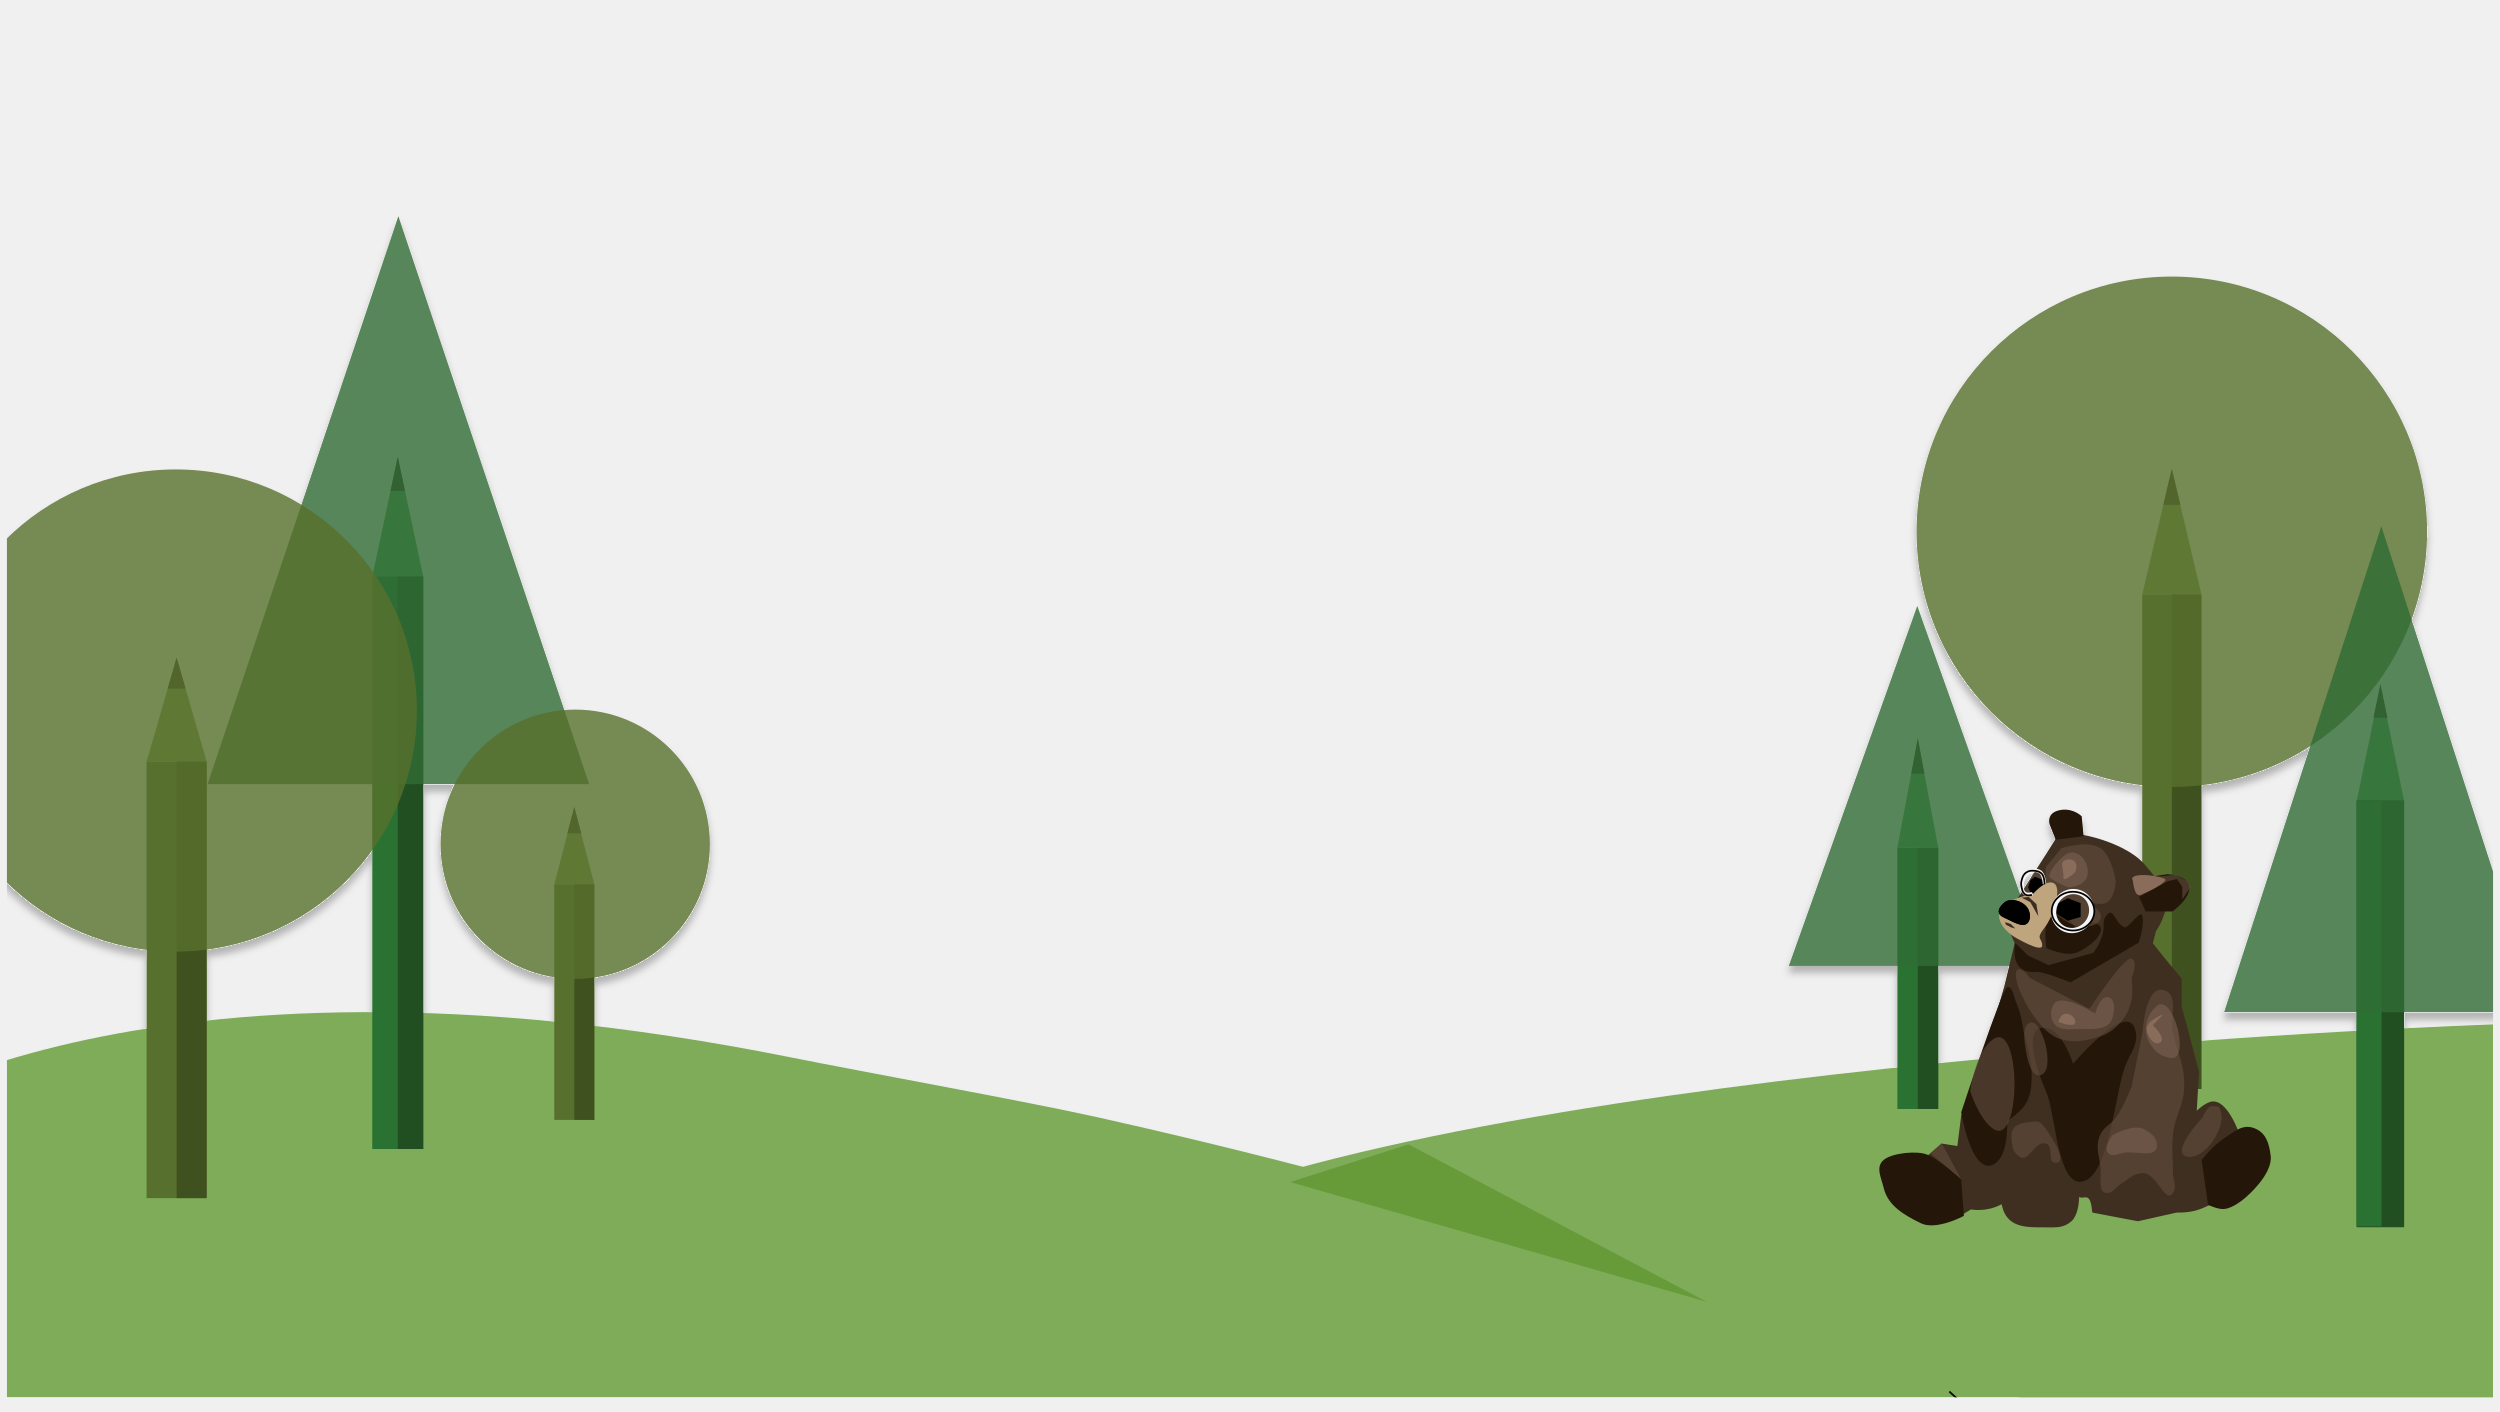
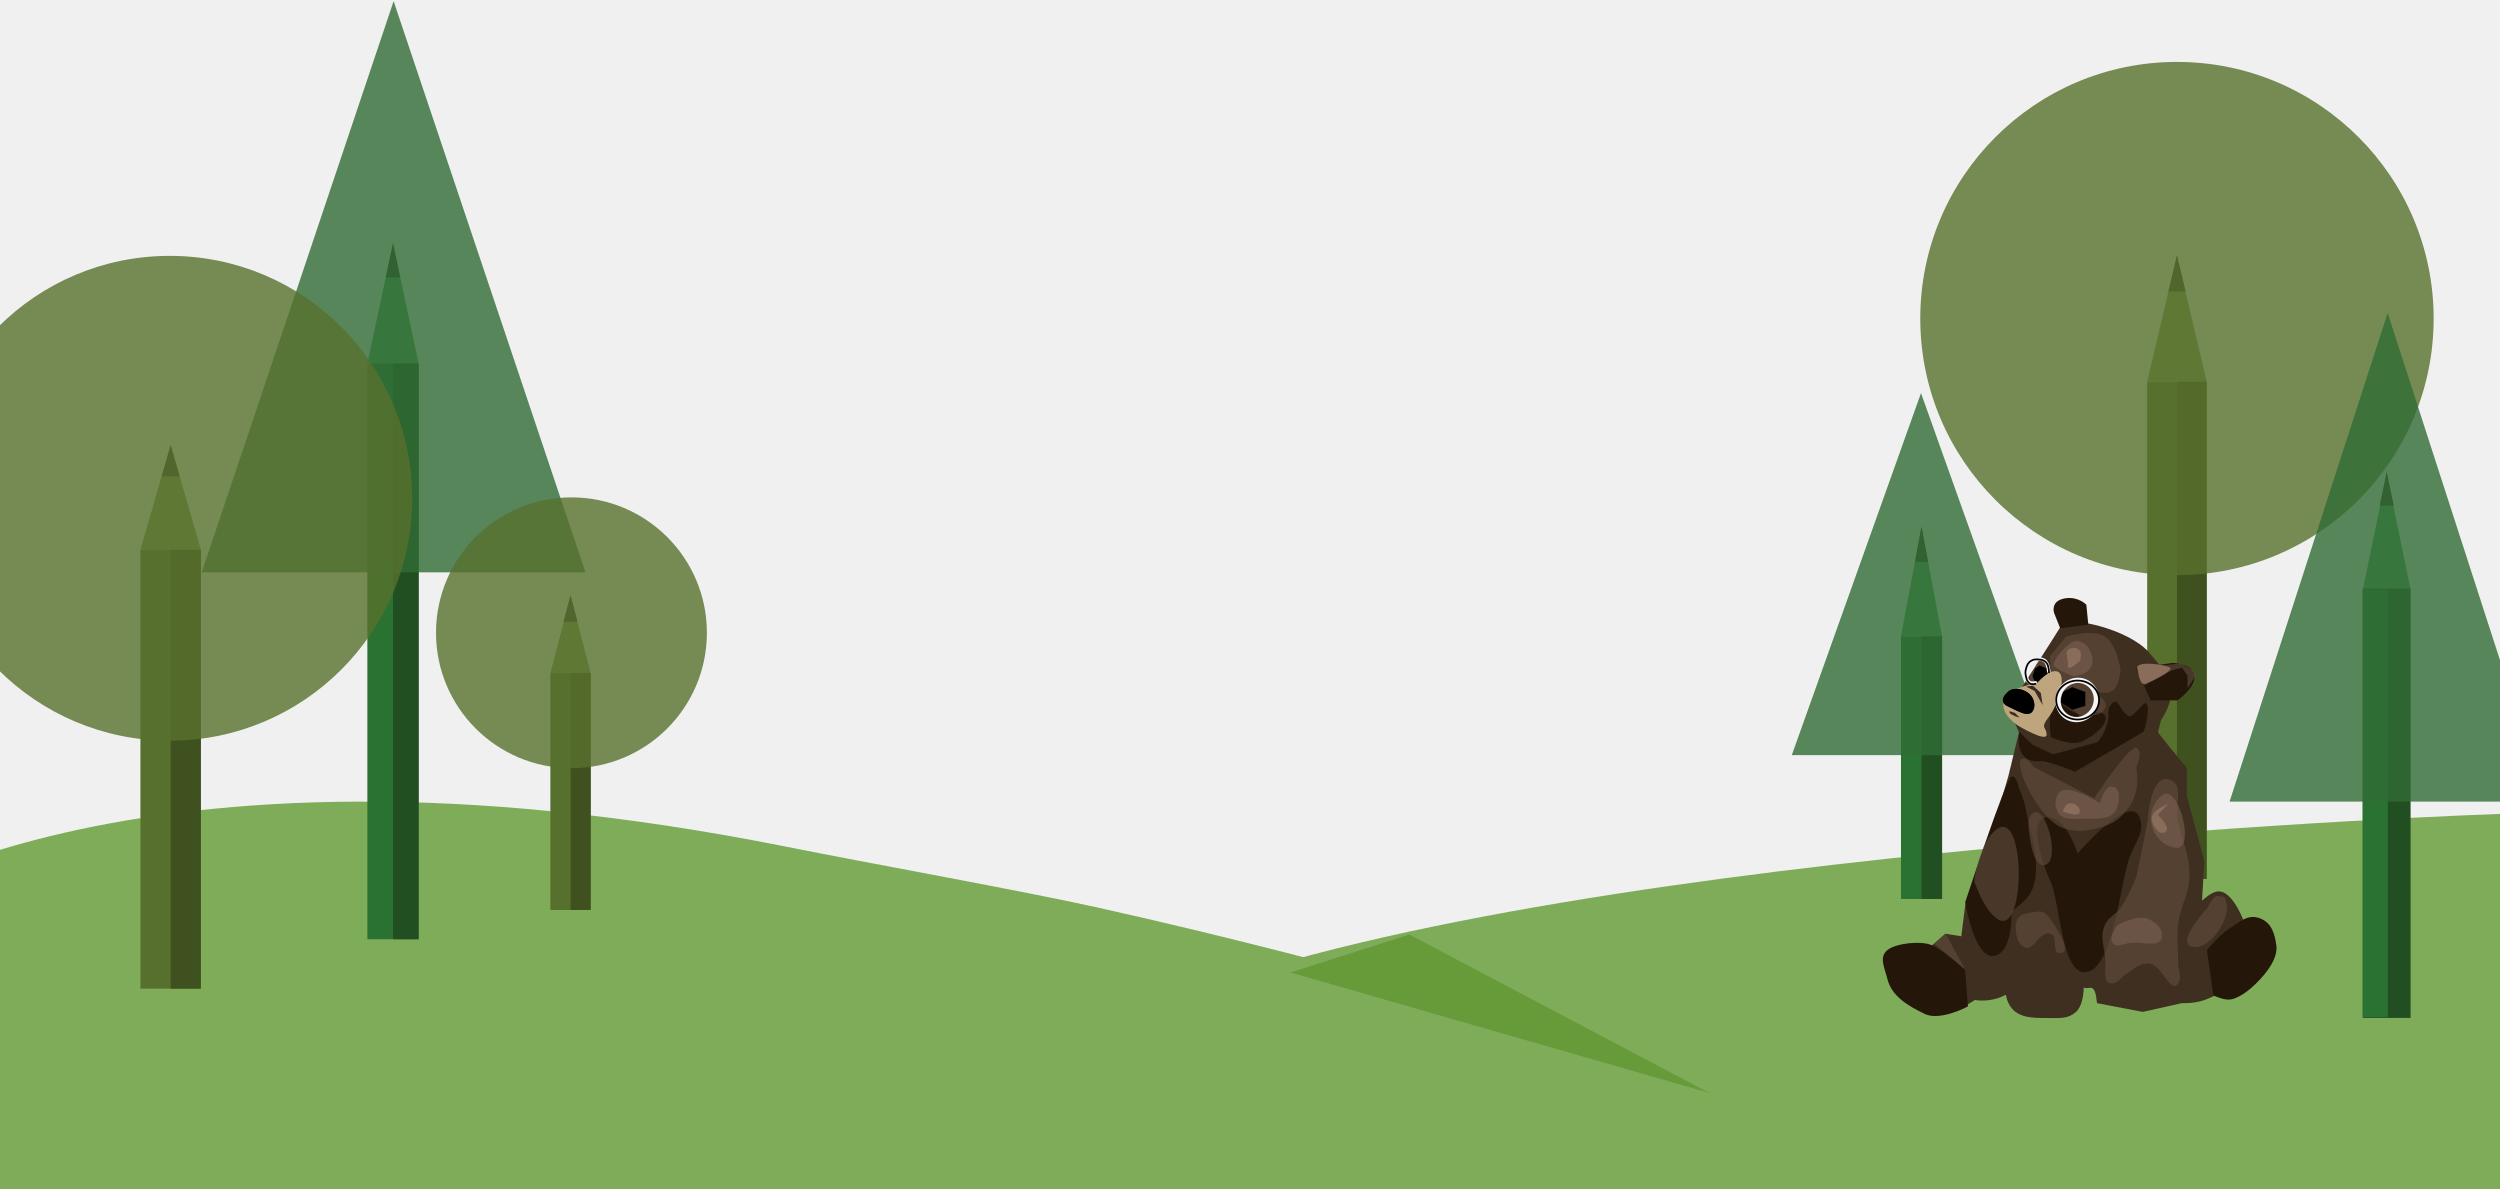
- <svg xmlns="http://www.w3.org/2000/svg" width="1442" height="814" viewBox="0 0 1442 814" fill="none">
-   <g clip-path="url(#clip0_45_5)" filter="url(#filter0_d_45_5)">
-     <path d="M-84.182 650.614C-84.182 650.614 72.236 533.135 455.406 609.747C503.297 619.319 590.197 634.935 632.818 644.38C931.145 710.875 1167.9 806 1167.9 806H-84.182V650.614Z" fill="#7EAC59" />
-     <path d="M1438 590.857C1438 590.857 914.548 608.698 686.231 693.538L1226.55 820.693H1438V590.857Z" fill="#7EAC59" />
-     <path d="M744.137 681.805L812.425 660.049L984.495 750.923L744.137 681.805Z" fill="#679B3A" />
-     <path d="M1373.03 395.916L1386.72 462.117H1359.35L1373.03 395.916Z" fill="#579E5A" />
-     <path d="M1359.34 707.874H1386.71V461.603H1359.34V707.874Z" fill="#214F22" />
-     <path d="M1235.63 628.113H1269.75V342.844H1235.63V628.113Z" fill="#57702D" />
-     <path d="M1094.4 639.658H1117.97V488.984H1094.4V639.658Z" fill="#2A7231" />
-     <path d="M319.7 645.954H342.796V510.047H319.7V645.954Z" fill="#57702D" />
-     <path d="M214.722 662.746H244.116L244.116 332.16H214.722L214.722 662.746Z" fill="#2A7231" />
-     <path d="M84.55 691.082H119.192L119.192 439.207H84.55L84.55 691.082Z" fill="#57702D" />
-     <path d="M1252.7 270.451L1235.64 342.844H1269.76L1252.7 270.451Z" fill="#7D964D" />
-     <path d="M1106.19 426.109L1094.4 488.994H1117.97L1106.19 426.109Z" fill="#579E5A" />
-     <path d="M331.259 465.853L319.711 510.047H342.806L331.259 465.853Z" fill="#7D964D" />
-     <path d="M229.43 263.629L214.733 332.58H244.127L229.43 263.629Z" fill="#579E5A" />
-     <path d="M101.882 379.387L84.56 439.322H119.203L101.882 379.387Z" fill="#7D964D" />
-     <path d="M1373.03 394.52L1377.06 413.999H1369.01L1373.03 394.52Z" fill="#3A3728" />
-     <path d="M1252.7 270.451L1257.63 291.22H1247.8L1252.7 270.451Z" fill="#3A3728" />
-     <path d="M1106.19 426.109L1109.96 446.27H1102.41L1106.19 426.109Z" fill="#3A3728" />
-     <path d="M331.258 465.329L335.258 480.661H327.248L331.258 465.329Z" fill="#3A3728" />
-     <path d="M229.43 263.629L233.597 283.202H225.252L229.43 263.629Z" fill="#3A3728" />
-     <path d="M101.882 379.387L107.025 397.196H96.727L101.882 379.387Z" fill="#3A3728" />
-     <path d="M1269.75 342.844H1252.71V628.113H1269.75V342.844Z" fill="#405120" />
-     <path d="M1106.19 488.994H1117.97V639.657H1106.19" fill="#214F22" />
-     <path d="M1359.18 707.391H1373.67V462.117H1359.18V707.391Z" fill="#2A7231" />
-     <path d="M342.806 510.047H331.259V645.954H342.806V510.047Z" fill="#405120" />
-     <path d="M244.127 332.58H229.43V662.746H244.127V332.58Z" fill="#214F22" />
-     <path d="M119.203 439.322H101.882V691.082H119.203V439.322Z" fill="#405120" />
-     <path opacity="0.8" d="M1252.7 453.9C1334.02 453.9 1399.94 388.001 1399.94 306.71C1399.94 225.42 1334.02 159.521 1252.7 159.521C1171.39 159.521 1105.47 225.42 1105.47 306.71C1105.47 388.001 1171.39 453.9 1252.7 453.9Z" fill="#57702D" />
-     <path opacity="0.8" d="M229.776 124.671L339.825 452.276H119.728L229.776 124.671Z" fill="#2F6B34" />
-     <path opacity="0.8" d="M1373.56 303.541L1464.24 583.794H1282.88L1373.56 303.541Z" fill="#2F6B34" />
-     <path opacity="0.8" d="M331.783 564.62C374.687 564.62 409.467 529.85 409.467 486.958C409.467 444.067 374.687 409.297 331.783 409.297C288.88 409.297 254.1 444.067 254.1 486.958C254.1 529.85 288.88 564.62 331.783 564.62Z" fill="#57702D" />
-     <path opacity="0.8" d="M101.357 548.878C178.177 548.878 240.453 486.62 240.453 409.822C240.453 333.023 178.177 270.766 101.357 270.766C24.536 270.766 -37.739 333.023 -37.739 409.822C-37.739 486.62 24.536 548.878 101.357 548.878Z" fill="#57702D" />
-     <path opacity="0.8" d="M1105.88 349.477L1180.01 557.147H1031.77L1105.88 349.477Z" fill="#2F6B34" />
-     <line x1="1124.34" y1="802.631" x2="1287.34" y2="951.631" stroke="black" />
-     <path d="M1248.56 526.654C1252.08 515.347 1245.38 508.466 1236.88 498.479C1225.05 484.576 1189.8 476.976 1186.65 482.352C1183.49 487.727 1156.06 530.176 1156.06 530.176L1162.08 544.079L1156.06 568.918L1139.19 626.938L1131.22 643.436L1129 661.046L1119.81 659.596L1098.04 678.655L1125.56 704.422L1136.86 697.597C1136.86 697.597 1145.68 699.417 1154.51 694.597C1155.12 696.479 1155.2 697.639 1156.06 699.417C1160.24 708.014 1169.42 707.98 1178.96 707.945L1179.42 707.943C1185.58 707.922 1190.21 708.529 1194.8 704.422C1198.31 701.283 1199.13 694.579 1199.28 690.355C1201.56 692.084 1204.67 687.779 1206.22 694.869L1206.85 699.417L1233.17 704.422L1255.42 699.417C1263.39 699.502 1268.21 698.331 1275.25 694.597C1283.17 690.401 1291.75 678.655 1291.75 678.655V654.372C1291.75 654.372 1284.81 633.316 1275.25 635.465C1271.57 636.293 1267.09 640.655 1267.09 640.655L1268.39 618.04L1258.38 580.411V564.469L1248.56 552.606L1241.77 544.079L1243.55 537.08C1243.55 537.08 1246.61 532.922 1248.56 526.654Z" fill="#3F2F20" />
-     <path d="M1197.21 535.367C1197.21 535.367 1191.57 525.577 1185.72 525.728C1177.21 525.947 1180.34 546.859 1180.34 546.859L1162.18 543.708V545.933C1162.18 545.933 1159.29 561.908 1174.31 560.61C1178.8 560.222 1194.22 566.694 1194.22 566.694L1233.62 543.708C1233.62 543.708 1237.68 531.281 1235.29 527.581C1234.03 525.62 1227.56 535.662 1225.39 534.811C1219.93 532.672 1219.21 523.145 1215.38 527.581C1212.06 531.415 1214.09 533.02 1212.97 537.962C1211.42 544.766 1207.3 549.64 1207.3 549.64L1181.64 556.684L1169.78 551.123L1162.18 543.708L1180.34 546.859C1180.34 546.859 1190.88 551.767 1197.21 549.64C1204.91 547.052 1216.95 536.477 1209.63 532.957C1205.18 530.816 1197.21 535.367 1197.21 535.367Z" fill="#24170A" />
-     <path d="M1250.23 504.225L1229.28 507.376L1237.62 525.728H1253.01C1253.01 525.728 1264.07 518.08 1262.65 510.898C1261.44 504.831 1250.23 504.225 1250.23 504.225Z" fill="#24170A" />
-     <path d="M1185.72 484.391L1201.85 482.352L1200.73 470.859C1200.73 470.859 1196.18 466.101 1188.87 467.152C1179.88 468.443 1182.2 475.493 1182.2 475.493L1185.72 484.391Z" fill="#24170A" />
-     <path d="M1269.88 669.016L1273.58 694.968C1273.58 694.968 1278.76 697.417 1282.29 697.378C1287.99 697.315 1295.27 690.704 1295.27 690.704C1295.27 690.704 1311.08 677.498 1309.73 666.607C1308.84 659.387 1306.93 653.151 1300.09 650.665C1293.16 648.146 1288.52 653.021 1282.29 656.968C1276.59 660.585 1269.88 669.016 1269.88 669.016Z" fill="#24170A" />
-     <path d="M1107.95 705.567C1116.86 709.915 1132.79 701.304 1132.79 701.304L1131.22 680.357C1131.22 680.357 1119.97 669.722 1111.84 666.084C1106.07 663.504 1091.4 664.973 1086.55 669.016C1081.65 673.092 1085.05 679.136 1086.55 685.329C1089.01 695.547 1098.5 700.96 1107.95 705.567Z" fill="#24170A" />
-     <path d="M1157.73 646.772C1157.73 646.772 1158.94 667.567 1149.57 671.797C1136.99 677.478 1131.22 641.582 1131.22 641.582C1131.22 641.582 1154.58 570.401 1157.73 569.474C1160.88 568.547 1161.4 574.803 1163.1 578.557C1165.97 584.873 1167.37 595.796 1167.37 595.796C1167.37 595.796 1177.53 625.146 1167.37 638.245C1164.29 642.217 1157.73 646.772 1157.73 646.772Z" fill="#24170A" />
-     <path d="M1225.57 615.631C1219.7 631.672 1216.1 682.909 1199.07 681.621C1186.51 680.672 1185.44 641.602 1180.34 630.089C1174.48 616.853 1166.09 590.449 1180.34 593.016C1190.22 594.794 1195.73 613.592 1195.73 613.592C1195.73 613.592 1225.91 577.9 1231.32 593.016C1234.39 601.596 1228.71 607.074 1225.57 615.631Z" fill="#24170A" />
-     <path d="M1179.97 500.147V513.493C1179.97 513.493 1178.78 501.286 1174.41 502.927C1171.99 503.84 1171.81 506.058 1170.52 508.303C1169.4 510.238 1167.96 511.264 1168.11 513.493C1168.42 518.116 1179.97 513.493 1179.97 513.493L1185.72 517.201V526.84C1185.72 526.84 1194.17 534.688 1200.73 534.44C1205.25 534.269 1209.56 534.261 1211.48 530.176C1213.88 525.096 1202.91 519.7 1201.01 518.811C1202.67 519.557 1211.4 523.229 1215.75 520.167C1219.81 517.301 1220.38 508.303 1220.38 508.303C1220.38 508.303 1218.33 493.769 1211.48 489.21C1204.19 484.356 1189.06 489.21 1189.06 489.21L1179.97 500.147Z" fill="#634D3E" fill-opacity="0.6" />
-     <path d="M1205.18 581.894C1205.18 581.894 1225.39 551.123 1229.47 552.977C1233.54 554.83 1229.47 563.913 1229.47 563.913C1229.47 563.913 1230.52 571.822 1229.47 576.704C1228.23 582.398 1226.66 585.688 1222.79 590.05C1217.62 595.893 1212.8 597.804 1205.18 599.504C1199.04 600.875 1195.16 601.067 1189.06 599.504C1174.88 595.87 1164.77 570.957 1164.77 570.957C1164.77 570.957 1160.14 559.031 1164.77 559.094C1167.7 559.134 1170.52 563.913 1170.52 563.913L1205.18 581.894Z" fill="#634D3E" fill-opacity="0.6" />
-     <path d="M1253.38 595.796C1251.22 586.076 1257.35 573.113 1247.63 570.957C1237.14 568.63 1235.77 595.796 1235.77 595.796L1229.47 626.753C1229.47 626.753 1225.06 638.405 1220.38 644.733C1217.34 648.854 1213.64 649.724 1211.48 654.372C1208.53 660.744 1210.51 665.398 1211.48 672.353C1212.36 678.666 1209.39 688.506 1215.75 688.109C1219.07 687.902 1219.96 685.043 1222.79 683.29C1227.64 680.292 1230.08 676.919 1235.77 676.616C1243.97 676.181 1248.89 694.986 1253.38 688.109C1255.83 684.351 1253.38 681.105 1253.38 676.616C1253.38 667.93 1252.5 663.015 1253.38 654.372C1254.5 643.349 1259.6 637.829 1259.87 626.753C1260.16 614.404 1256.05 607.856 1253.38 595.796Z" fill="#634D3E" fill-opacity="0.6" />
-     <path d="M1169.3 647.362C1175.48 646.611 1176.3 646.011 1179.97 651.036C1184.25 656.878 1192.85 670.841 1185.61 670.718C1180.34 670.629 1185.06 660.977 1179.97 659.563C1173.58 657.784 1170.26 670.888 1164.77 667.163C1161.96 665.253 1161.06 662.92 1160.51 659.563C1159.21 651.731 1161.42 648.32 1169.3 647.362Z" fill="#634D3E" fill-opacity="0.6" />
-     <path d="M1179.97 603.026C1179.97 603.026 1176.17 587.345 1170.52 590.05C1165.87 592.273 1168.11 603.026 1168.11 603.026C1168.11 603.026 1170.05 622.509 1177.19 620.079C1183.58 617.907 1179.97 603.026 1179.97 603.026Z" fill="#634D3E" fill-opacity="0.6" />
-     <path d="M1136.41 629.348C1136.41 629.348 1139.13 606.801 1149.57 599.504C1166.07 587.975 1166.07 662.565 1149.57 651.036C1141.45 645.36 1136.41 629.348 1136.41 629.348Z" fill="#634D3E" fill-opacity="0.6" />
-     <path d="M1113.51 665.343L1119.99 659.563L1131.12 679.987L1113.51 665.343Z" fill="#634D3E" fill-opacity="0.6" />
-     <path d="M1281.08 641.616C1280.08 637.743 1279.86 638.329 1275.89 637.908C1273.47 637.653 1270.25 644.733 1270.25 644.733C1270.25 644.733 1251.04 665.27 1261.72 667.163C1271.54 668.904 1283.56 651.281 1281.08 641.616Z" fill="#634D3E" fill-opacity="0.6" />
-     <path d="M1250.23 508.303L1233.91 517.201L1230.95 507.006L1254.68 504.596L1261.72 508.303L1263.57 511.454L1258.75 518.684V511.454L1255.6 507.006L1250.23 508.303Z" fill="#634D3E" fill-opacity="0.6" />
-     <path d="M1187.57 521.279L1192.76 518.684L1199.62 521.279V528.508L1192.76 530.547L1186.46 526.654L1187.57 521.279Z" fill="black" />
-     <path d="M1177.93 507.932V512.566L1175.52 514.605H1171.63L1170.33 511.825L1171.63 507.932L1173.86 506.264L1177.93 507.932Z" fill="black" />
-     <path d="M1187.57 521.279L1192.76 518.684L1199.62 521.279V528.508L1192.76 530.547L1186.46 526.654L1187.57 521.279Z" stroke="black" />
-     <path d="M1177.93 507.932V512.566L1175.52 514.605H1171.63L1170.33 511.825L1171.63 507.932L1173.86 506.264L1177.93 507.932Z" stroke="black" />
-     <path d="M1184.61 509.415C1189.52 512.05 1184.61 528.323 1179.23 535.181C1173.86 542.04 1177.93 540.742 1177.93 545.376C1177.93 550.011 1161.81 540.371 1161.81 540.371C1161.81 540.371 1150.82 533.883 1153.46 525.357C1155.51 518.776 1172.74 515.532 1172.74 515.532C1172.74 515.532 1180.01 506.951 1184.61 509.415Z" fill="#BFA57D" />
-     <path d="M1169.9 525.766C1168.26 520.522 1160.06 517.886 1156.45 520.942C1152.84 523.997 1151.85 527.052 1156.45 528.982C1161.04 530.912 1167.91 535.736 1169.9 530.912C1170.67 529.049 1170.5 527.688 1169.9 525.766Z" fill="black" stroke="black" />
-     <path d="M1169.9 525.766C1168.26 520.522 1160.06 517.886 1156.45 520.942C1152.84 523.997 1151.85 527.052 1156.45 528.982C1161.04 530.912 1167.91 535.736 1169.9 530.912C1170.67 529.049 1170.5 527.688 1169.9 525.766Z" fill="black" stroke="black" />
-     <path d="M1171.07 520.352L1166.07 517.757L1170.15 517.386L1174.6 521.464L1175.71 528.508L1171.07 520.352Z" fill="#3A2C22" />
-     <path d="M1159.85 534.844L1162.44 535.586L1159.85 532.991L1156.99 532.03H1156.51L1156.99 533.361L1159.85 534.844Z" fill="#3A2C22" />
-     <path d="M1190.72 493.474C1187.65 496.021 1182.52 501.377 1182.01 505.337C1181.76 507.276 1192.95 511.825 1192.95 511.825C1192.95 511.825 1204.27 511.62 1204.26 502.927C1204.24 495.058 1196.78 488.453 1190.72 493.474Z" fill="#7C6253" fill-opacity="0.58" />
-     <path d="M1208.52 584.674C1208.52 584.674 1211.19 574.295 1215.75 575.221C1220.34 576.154 1219.81 582.389 1218.53 586.899C1216.39 594.431 1207.45 593.599 1199.62 593.572C1193.3 593.55 1186.69 594.871 1184.05 589.123C1182.6 585.965 1182.83 583.478 1184.05 580.226C1187.47 571.135 1208.52 584.674 1208.52 584.674Z" fill="#7C6253" fill-opacity="0.58" />
-     <path d="M1236.88 651.406C1240.95 653.648 1244.26 656.215 1244.11 660.86C1243.87 667.97 1233.41 664.192 1226.31 664.753C1222.2 665.078 1218.21 668.066 1215.75 664.753C1213.33 661.496 1218.53 654.743 1218.53 654.743C1218.53 654.743 1230.5 647.893 1236.88 651.406Z" fill="#7C6253" fill-opacity="0.58" />
-     <path d="M1251.89 610.255C1263.82 612.393 1253.49 572.563 1244.11 580.226C1237.14 585.917 1235.73 595.576 1240.77 603.026C1243.68 607.315 1246.8 609.341 1251.89 610.255Z" fill="#7C6253" fill-opacity="0.58" />
-     <path d="M1185.63 520.952C1182.92 526.691 1185.24 533.305 1190.64 535.79C1196.03 538.275 1202.65 535.778 1205.36 530.039C1208.07 524.3 1205.75 517.686 1200.36 515.201C1194.96 512.716 1188.34 515.213 1185.63 520.952Z" stroke="#F5F5F5" stroke-width="3" />
-     <path d="M1179.23 509.786C1179.23 509.786 1179.05 504.143 1176.45 502.742C1174.54 501.713 1172.9 501.933 1170.89 502.742C1167.61 504.06 1166.08 506.994 1166.26 510.527C1166.36 512.635 1166.44 514.524 1168.29 515.532C1169.69 516.293 1172.37 515.532 1172.37 515.532" stroke="#F5F5F5" stroke-width="2" />
-     <path d="M1179.31 510.049C1179.31 510.049 1179.4 505.428 1177.46 503.746C1176.13 502.591 1174.95 502.38 1173.19 502.263C1171.58 502.156 1170.52 502.19 1169.12 503.005C1167.31 504.056 1166.72 505.446 1166.15 507.454C1165.63 509.263 1165.71 510.443 1166.15 512.273C1166.42 513.411 1166.52 514.151 1167.26 515.054C1167.69 515.569 1167.97 515.857 1168.56 516.166C1169.78 516.803 1172.08 516.166 1172.08 516.166" stroke="black" />
-     <path d="M1183.44 525.542C1183.44 531.674 1188.9 536.72 1195.73 536.72C1202.56 536.72 1208.02 531.674 1208.02 525.542C1208.02 519.41 1202.56 514.364 1195.73 514.364C1188.9 514.364 1183.44 519.41 1183.44 525.542Z" stroke="black" />
-     <path d="M1197.03 503.113C1197.03 503.113 1189.73 509.73 1190.17 505.893C1190.6 502.057 1187.64 497.366 1191.28 496.069C1193.45 495.296 1195.61 495.555 1197.03 497.366C1198.41 499.133 1197.03 503.113 1197.03 503.113Z" fill="#896C5A" />
-     <path d="M1187.2 589.494C1187.2 589.494 1188.25 585.872 1190.17 585.045C1193.1 583.78 1196.99 586.302 1197.03 589.494C1197.07 593.33 1187.2 589.494 1187.2 589.494Z" fill="#896C5A" />
-     <path d="M1241.7 591.348L1247.82 585.045C1247.82 585.045 1237.61 588.852 1238.18 593.943C1238.65 598.119 1242.74 603.628 1246.15 601.172C1249.57 598.71 1241.7 591.348 1241.7 591.348Z" fill="#896C5A" />
-     <path d="M1234.92 516.122C1231.34 517.625 1230.89 511.171 1229.92 507.41C1228.62 502.405 1249.01 505.556 1249.01 507.41C1249.01 509.264 1240.67 513.713 1234.92 516.122Z" fill="#896C5A" />
-   </g>
-   <defs>
-     <filter id="filter0_d_45_5" x="0" y="0" width="1442" height="814" filterUnits="userSpaceOnUse" color-interpolation-filters="sRGB">
-       <feFlood flood-opacity="0" result="BackgroundImageFix" />
-       <feColorMatrix in="SourceAlpha" type="matrix" values="0 0 0 0 0 0 0 0 0 0 0 0 0 0 0 0 0 0 127 0" result="hardAlpha" />
-       <feOffset dy="4" />
-       <feGaussianBlur stdDeviation="2" />
-       <feComposite in2="hardAlpha" operator="out" />
-       <feColorMatrix type="matrix" values="0 0 0 0 0 0 0 0 0 0 0 0 0 0 0 0 0 0 0.25 0" />
-       <feBlend mode="normal" in2="BackgroundImageFix" result="effect1_dropShadow_45_5" />
-       <feBlend mode="normal" in="SourceGraphic" in2="effect1_dropShadow_45_5" result="shape" />
-     </filter>
-     <clipPath id="clip0_45_5">
-       <rect width="1434" height="806" fill="white" transform="translate(4)" />
-     </clipPath>
-   </defs>
+ <svg xmlns="http://www.w3.org/2000/svg" width="1434" height="682" viewBox="0 0 1434 682" fill="none">
+   <path d="M-88.182 526.614C-88.182 526.614 68.236 409.135 451.406 485.747C499.297 495.319 586.197 510.935 628.818 520.38C927.145 586.875 1163.9 682 1163.9 682H-88.182V526.614Z" fill="#7EAC59" />
+   <path d="M1434 466.857C1434 466.857 910.548 484.698 682.231 569.538L1222.55 696.693H1434V466.857Z" fill="#7EAC59" />
+   <path d="M740.137 557.805L808.425 536.049L980.495 626.923L740.137 557.805Z" fill="#679B3A" />
+   <path d="M1369.03 271.916L1382.72 338.117H1355.35L1369.03 271.916Z" fill="#579E5A" />
+   <path d="M1355.34 583.874H1382.71V337.603H1355.34V583.874Z" fill="#214F22" />
+   <path d="M1231.63 504.113H1265.75V218.844H1231.63V504.113Z" fill="#57702D" />
+   <path d="M1090.4 515.658H1113.97V364.984H1090.4V515.658Z" fill="#2A7231" />
+   <path d="M315.7 521.954H338.796V386.047H315.7V521.954Z" fill="#57702D" />
+   <path d="M210.722 538.746H240.116L240.116 208.16H210.722L210.722 538.746Z" fill="#2A7231" />
+   <path d="M80.55 567.082H115.192L115.192 315.207H80.55L80.55 567.082Z" fill="#57702D" />
+   <path d="M1248.7 146.451L1231.64 218.844H1265.76L1248.7 146.451Z" fill="#7D964D" />
+   <path d="M1102.19 302.109L1090.4 364.994H1113.97L1102.19 302.109Z" fill="#579E5A" />
+   <path d="M327.259 341.853L315.711 386.047H338.806L327.259 341.853Z" fill="#7D964D" />
+   <path d="M225.43 139.629L210.733 208.58H240.127L225.43 139.629Z" fill="#579E5A" />
+   <path d="M97.882 255.387L80.56 315.322H115.203L97.882 255.387Z" fill="#7D964D" />
+   <path d="M1369.03 270.52L1373.06 289.999H1365.01L1369.03 270.52Z" fill="#3A3728" />
+   <path d="M1248.7 146.451L1253.63 167.22H1243.8L1248.7 146.451Z" fill="#3A3728" />
+   <path d="M1102.19 302.109L1105.96 322.27H1098.41L1102.19 302.109Z" fill="#3A3728" />
+   <path d="M327.258 341.329L331.258 356.661H323.248L327.258 341.329Z" fill="#3A3728" />
+   <path d="M225.43 139.629L229.597 159.202H221.252L225.43 139.629Z" fill="#3A3728" />
+   <path d="M97.882 255.387L103.025 273.196H92.727L97.882 255.387Z" fill="#3A3728" />
+   <path d="M1265.75 218.844H1248.71V504.113H1265.75V218.844Z" fill="#405120" />
+   <path d="M1102.19 364.994H1113.97V515.657H1102.19" fill="#214F22" />
+   <path d="M1355.18 583.391H1369.67V338.117H1355.18V583.391Z" fill="#2A7231" />
+   <path d="M338.806 386.047H327.259V521.954H338.806V386.047Z" fill="#405120" />
+   <path d="M240.127 208.58H225.43V538.746H240.127V208.58Z" fill="#214F22" />
+   <path d="M115.203 315.322H97.882V567.082H115.203V315.322Z" fill="#405120" />
+   <path opacity="0.8" d="M1248.7 329.9C1330.02 329.9 1395.94 264.001 1395.94 182.71C1395.94 101.42 1330.02 35.521 1248.7 35.521C1167.39 35.521 1101.47 101.42 1101.47 182.71C1101.47 264.001 1167.39 329.9 1248.7 329.9Z" fill="#57702D" />
+   <path opacity="0.8" d="M225.776 0.671L335.825 328.276H115.728L225.776 0.671Z" fill="#2F6B34" />
+   <path opacity="0.8" d="M1369.56 179.541L1460.24 459.794H1278.88L1369.56 179.541Z" fill="#2F6B34" />
+   <path opacity="0.8" d="M327.783 440.62C370.687 440.62 405.467 405.85 405.467 362.958C405.467 320.067 370.687 285.297 327.783 285.297C284.88 285.297 250.1 320.067 250.1 362.958C250.1 405.85 284.88 440.62 327.783 440.62Z" fill="#57702D" />
+   <path opacity="0.8" d="M97.357 424.878C174.177 424.878 236.453 362.62 236.453 285.822C236.453 209.023 174.177 146.766 97.357 146.766C20.536 146.766 -41.739 209.023 -41.739 285.822C-41.739 362.62 20.536 424.878 97.357 424.878Z" fill="#57702D" />
+   <path opacity="0.8" d="M1101.88 225.477L1176.01 433.147H1027.77L1101.88 225.477Z" fill="#2F6B34" />
+   <path d="M1244.56 402.654C1248.08 391.347 1241.38 384.466 1232.88 374.479C1221.05 360.576 1185.8 352.976 1182.65 358.352C1179.49 363.727 1152.06 406.176 1152.06 406.176L1158.08 420.079L1152.06 444.918L1135.19 502.938L1127.22 519.436L1125 537.046L1115.81 535.596L1094.04 554.655L1121.56 580.422L1132.86 573.597C1132.86 573.597 1141.68 575.417 1150.51 570.597C1151.12 572.479 1151.2 573.639 1152.06 575.417C1156.24 584.014 1165.42 583.98 1174.96 583.945L1175.42 583.943C1181.58 583.922 1186.21 584.529 1190.8 580.422C1194.31 577.283 1195.13 570.579 1195.28 566.355C1197.56 568.084 1200.67 563.779 1202.22 570.869L1202.85 575.417L1229.17 580.422L1251.42 575.417C1259.39 575.502 1264.21 574.331 1271.25 570.597C1279.17 566.401 1287.75 554.655 1287.75 554.655V530.372C1287.75 530.372 1280.81 509.316 1271.25 511.465C1267.57 512.293 1263.09 516.655 1263.09 516.655L1264.39 494.04L1254.38 456.411V440.469L1244.56 428.606L1237.77 420.079L1239.55 413.08C1239.55 413.08 1242.61 408.922 1244.56 402.654Z" fill="#3F2F20" />
+   <path d="M1193.21 411.367C1193.21 411.367 1187.57 401.577 1181.72 401.728C1173.21 401.947 1176.34 422.859 1176.34 422.859L1158.18 419.708V421.933C1158.18 421.933 1155.29 437.908 1170.31 436.61C1174.8 436.222 1190.22 442.694 1190.22 442.694L1229.62 419.708C1229.62 419.708 1233.68 407.281 1231.29 403.581C1230.03 401.62 1223.56 411.662 1221.39 410.811C1215.93 408.672 1215.21 399.145 1211.38 403.581C1208.06 407.415 1210.09 409.02 1208.97 413.962C1207.42 420.766 1203.3 425.64 1203.3 425.64L1177.64 432.684L1165.78 427.123L1158.18 419.708L1176.34 422.859C1176.34 422.859 1186.88 427.767 1193.21 425.64C1200.91 423.052 1212.95 412.477 1205.63 408.957C1201.18 406.816 1193.21 411.367 1193.21 411.367Z" fill="#24170A" />
+   <path d="M1246.23 380.225L1225.28 383.376L1233.62 401.728H1249.01C1249.01 401.728 1260.07 394.08 1258.65 386.898C1257.44 380.831 1246.23 380.225 1246.23 380.225Z" fill="#24170A" />
+   <path d="M1181.72 360.391L1197.85 358.352L1196.73 346.859C1196.73 346.859 1192.18 342.101 1184.87 343.152C1175.88 344.443 1178.2 351.493 1178.2 351.493L1181.72 360.391Z" fill="#24170A" />
+   <path d="M1265.88 545.016L1269.58 570.968C1269.58 570.968 1274.76 573.417 1278.29 573.378C1283.99 573.315 1291.27 566.704 1291.27 566.704C1291.27 566.704 1307.08 553.498 1305.73 542.607C1304.84 535.387 1302.93 529.151 1296.09 526.665C1289.16 524.146 1284.52 529.021 1278.29 532.968C1272.59 536.585 1265.88 545.016 1265.88 545.016Z" fill="#24170A" />
+   <path d="M1103.95 581.567C1112.86 585.915 1128.79 577.304 1128.79 577.304L1127.22 556.357C1127.22 556.357 1115.97 545.722 1107.84 542.084C1102.07 539.504 1087.4 540.973 1082.55 545.016C1077.65 549.092 1081.05 555.136 1082.55 561.329C1085.01 571.547 1094.5 576.96 1103.95 581.567Z" fill="#24170A" />
+   <path d="M1153.73 522.772C1153.73 522.772 1154.94 543.567 1145.57 547.797C1132.99 553.478 1127.22 517.582 1127.22 517.582C1127.22 517.582 1150.58 446.401 1153.73 445.474C1156.88 444.547 1157.4 450.803 1159.1 454.557C1161.97 460.873 1163.37 471.796 1163.37 471.796C1163.37 471.796 1173.53 501.146 1163.37 514.245C1160.29 518.217 1153.73 522.772 1153.73 522.772Z" fill="#24170A" />
+   <path d="M1221.57 491.631C1215.7 507.672 1212.1 558.909 1195.07 557.621C1182.51 556.672 1181.44 517.602 1176.34 506.089C1170.48 492.853 1162.09 466.449 1176.34 469.016C1186.22 470.794 1191.73 489.592 1191.73 489.592C1191.73 489.592 1221.91 453.9 1227.32 469.016C1230.39 477.596 1224.71 483.074 1221.57 491.631Z" fill="#24170A" />
+   <path d="M1175.97 376.147V389.493C1175.97 389.493 1174.78 377.286 1170.41 378.927C1167.99 379.84 1167.81 382.058 1166.52 384.303C1165.4 386.238 1163.96 387.264 1164.11 389.493C1164.42 394.116 1175.97 389.493 1175.97 389.493L1181.72 393.201V402.84C1181.72 402.84 1190.17 410.688 1196.73 410.44C1201.25 410.269 1205.56 410.261 1207.48 406.176C1209.88 401.096 1198.91 395.7 1197.01 394.811C1198.67 395.557 1207.4 399.229 1211.75 396.167C1215.81 393.301 1216.38 384.303 1216.38 384.303C1216.38 384.303 1214.33 369.769 1207.48 365.21C1200.19 360.356 1185.06 365.21 1185.06 365.21L1175.97 376.147Z" fill="#634D3E" fill-opacity="0.6" />
+   <path d="M1201.18 457.894C1201.18 457.894 1221.39 427.123 1225.47 428.977C1229.54 430.83 1225.47 439.913 1225.47 439.913C1225.47 439.913 1226.52 447.822 1225.47 452.704C1224.23 458.398 1222.66 461.688 1218.79 466.05C1213.62 471.893 1208.8 473.804 1201.18 475.504C1195.04 476.875 1191.16 477.067 1185.06 475.504C1170.88 471.87 1160.77 446.957 1160.77 446.957C1160.77 446.957 1156.14 435.031 1160.77 435.094C1163.7 435.134 1166.52 439.913 1166.52 439.913L1201.18 457.894Z" fill="#634D3E" fill-opacity="0.6" />
+   <path d="M1249.38 471.796C1247.22 462.076 1253.35 449.113 1243.63 446.957C1233.14 444.63 1231.77 471.796 1231.77 471.796L1225.47 502.753C1225.47 502.753 1221.06 514.405 1216.38 520.733C1213.34 524.854 1209.64 525.724 1207.48 530.372C1204.53 536.744 1206.51 541.398 1207.48 548.353C1208.36 554.666 1205.39 564.506 1211.75 564.109C1215.07 563.902 1215.96 561.043 1218.79 559.29C1223.64 556.292 1226.08 552.919 1231.77 552.616C1239.97 552.181 1244.89 570.986 1249.38 564.109C1251.83 560.351 1249.38 557.105 1249.38 552.616C1249.38 543.93 1248.5 539.015 1249.38 530.372C1250.5 519.349 1255.6 513.829 1255.87 502.753C1256.16 490.404 1252.05 483.856 1249.38 471.796Z" fill="#634D3E" fill-opacity="0.6" />
+   <path d="M1165.3 523.362C1171.48 522.611 1172.3 522.011 1175.97 527.036C1180.25 532.878 1188.85 546.841 1181.61 546.718C1176.34 546.629 1181.06 536.977 1175.97 535.563C1169.58 533.784 1166.26 546.888 1160.77 543.163C1157.96 541.253 1157.06 538.92 1156.51 535.563C1155.21 527.731 1157.42 524.32 1165.3 523.362Z" fill="#634D3E" fill-opacity="0.6" />
+   <path d="M1175.97 479.026C1175.97 479.026 1172.17 463.345 1166.52 466.05C1161.87 468.273 1164.11 479.026 1164.11 479.026C1164.11 479.026 1166.05 498.509 1173.19 496.079C1179.58 493.907 1175.97 479.026 1175.97 479.026Z" fill="#634D3E" fill-opacity="0.6" />
+   <path d="M1132.41 505.348C1132.41 505.348 1135.13 482.801 1145.57 475.504C1162.07 463.975 1162.07 538.565 1145.57 527.036C1137.45 521.36 1132.41 505.348 1132.41 505.348Z" fill="#634D3E" fill-opacity="0.6" />
+   <path d="M1109.51 541.343L1115.99 535.563L1127.12 555.987L1109.51 541.343Z" fill="#634D3E" fill-opacity="0.6" />
+   <path d="M1277.08 517.616C1276.08 513.743 1275.86 514.329 1271.89 513.908C1269.47 513.653 1266.25 520.733 1266.25 520.733C1266.25 520.733 1247.04 541.27 1257.72 543.163C1267.54 544.904 1279.56 527.281 1277.08 517.616Z" fill="#634D3E" fill-opacity="0.6" />
+   <path d="M1246.23 384.303L1229.91 393.201L1226.95 383.006L1250.68 380.596L1257.72 384.303L1259.57 387.454L1254.75 394.684V387.454L1251.6 383.006L1246.23 384.303Z" fill="#634D3E" fill-opacity="0.6" />
+   <path d="M1183.57 397.279L1188.76 394.684L1195.62 397.279V404.508L1188.76 406.547L1182.46 402.654L1183.57 397.279Z" fill="black" />
+   <path d="M1173.93 383.932V388.566L1171.52 390.605H1167.63L1166.33 387.825L1167.63 383.932L1169.86 382.264L1173.93 383.932Z" fill="black" />
+   <path d="M1183.57 397.279L1188.76 394.684L1195.62 397.279V404.508L1188.76 406.547L1182.46 402.654L1183.57 397.279Z" stroke="black" />
+   <path d="M1173.93 383.932V388.566L1171.52 390.605H1167.63L1166.33 387.825L1167.63 383.932L1169.86 382.264L1173.93 383.932Z" stroke="black" />
+   <path d="M1180.61 385.415C1185.52 388.05 1180.61 404.323 1175.23 411.181C1169.86 418.04 1173.93 416.742 1173.93 421.376C1173.93 426.011 1157.81 416.371 1157.81 416.371C1157.81 416.371 1146.82 409.883 1149.46 401.357C1151.51 394.776 1168.74 391.532 1168.74 391.532C1168.74 391.532 1176.01 382.951 1180.61 385.415Z" fill="#BFA57D" />
+   <path d="M1165.9 401.766C1164.26 396.522 1156.06 393.886 1152.45 396.942C1148.84 399.997 1147.85 403.052 1152.45 404.982C1157.04 406.912 1163.91 411.736 1165.9 406.912C1166.67 405.049 1166.5 403.688 1165.9 401.766Z" fill="black" stroke="black" />
+   <path d="M1165.9 401.766C1164.26 396.522 1156.06 393.886 1152.45 396.942C1148.84 399.997 1147.85 403.052 1152.45 404.982C1157.04 406.912 1163.91 411.736 1165.9 406.912C1166.67 405.049 1166.5 403.688 1165.9 401.766Z" fill="black" stroke="black" />
+   <path d="M1167.07 396.352L1162.07 393.757L1166.15 393.386L1170.6 397.464L1171.71 404.508L1167.07 396.352Z" fill="#3A2C22" />
+   <path d="M1155.85 410.844L1158.44 411.586L1155.85 408.991L1152.99 408.03H1152.51L1152.99 409.361L1155.85 410.844Z" fill="#3A2C22" />
+   <path d="M1186.72 369.474C1183.65 372.021 1178.52 377.377 1178.01 381.337C1177.76 383.276 1188.95 387.825 1188.95 387.825C1188.95 387.825 1200.27 387.62 1200.26 378.927C1200.24 371.058 1192.78 364.453 1186.72 369.474Z" fill="#7C6253" fill-opacity="0.58" />
+   <path d="M1204.52 460.674C1204.52 460.674 1207.19 450.295 1211.75 451.221C1216.34 452.154 1215.81 458.389 1214.53 462.899C1212.39 470.431 1203.45 469.599 1195.62 469.572C1189.3 469.55 1182.69 470.871 1180.05 465.123C1178.6 461.965 1178.83 459.478 1180.05 456.226C1183.47 447.135 1204.52 460.674 1204.52 460.674Z" fill="#7C6253" fill-opacity="0.58" />
+   <path d="M1232.88 527.406C1236.95 529.648 1240.26 532.215 1240.11 536.86C1239.87 543.97 1229.41 540.192 1222.31 540.753C1218.2 541.078 1214.21 544.066 1211.75 540.753C1209.33 537.496 1214.53 530.743 1214.53 530.743C1214.53 530.743 1226.5 523.893 1232.88 527.406Z" fill="#7C6253" fill-opacity="0.58" />
+   <path d="M1247.89 486.255C1259.82 488.393 1249.49 448.563 1240.11 456.226C1233.14 461.917 1231.73 471.576 1236.77 479.026C1239.68 483.315 1242.8 485.341 1247.89 486.255Z" fill="#7C6253" fill-opacity="0.58" />
+   <path d="M1181.63 396.952C1178.92 402.691 1181.24 409.305 1186.64 411.79C1192.03 414.275 1198.65 411.778 1201.36 406.039C1204.07 400.3 1201.75 393.686 1196.36 391.201C1190.96 388.716 1184.34 391.213 1181.63 396.952Z" stroke="#F5F5F5" stroke-width="3" />
+   <path d="M1175.23 385.786C1175.23 385.786 1175.05 380.143 1172.45 378.742C1170.54 377.713 1168.9 377.933 1166.89 378.742C1163.61 380.06 1162.08 382.994 1162.26 386.527C1162.36 388.635 1162.44 390.524 1164.29 391.532C1165.69 392.293 1168.37 391.532 1168.37 391.532" stroke="#F5F5F5" stroke-width="2" />
+   <path d="M1175.31 386.049C1175.31 386.049 1175.4 381.428 1173.46 379.746C1172.13 378.591 1170.95 378.38 1169.19 378.263C1167.58 378.156 1166.52 378.19 1165.12 379.005C1163.31 380.056 1162.72 381.446 1162.15 383.454C1161.63 385.263 1161.71 386.443 1162.15 388.273C1162.42 389.411 1162.52 390.151 1163.26 391.054C1163.69 391.569 1163.97 391.857 1164.56 392.166C1165.78 392.803 1168.08 392.166 1168.08 392.166" stroke="black" />
+   <path d="M1179.44 401.542C1179.44 407.674 1184.9 412.72 1191.73 412.72C1198.56 412.72 1204.02 407.674 1204.02 401.542C1204.02 395.41 1198.56 390.364 1191.73 390.364C1184.9 390.364 1179.44 395.41 1179.44 401.542Z" stroke="black" />
+   <path d="M1193.03 379.113C1193.03 379.113 1185.73 385.73 1186.17 381.893C1186.6 378.057 1183.64 373.366 1187.28 372.069C1189.45 371.296 1191.61 371.555 1193.03 373.366C1194.41 375.133 1193.03 379.113 1193.03 379.113Z" fill="#896C5A" />
+   <path d="M1183.2 465.494C1183.2 465.494 1184.25 461.872 1186.17 461.045C1189.1 459.78 1192.99 462.302 1193.03 465.494C1193.07 469.33 1183.2 465.494 1183.2 465.494Z" fill="#896C5A" />
+   <path d="M1237.7 467.348L1243.82 461.045C1243.82 461.045 1233.61 464.852 1234.18 469.943C1234.65 474.119 1238.74 479.628 1242.15 477.172C1245.57 474.71 1237.7 467.348 1237.7 467.348Z" fill="#896C5A" />
+   <path d="M1230.92 392.122C1227.34 393.625 1226.89 387.171 1225.92 383.41C1224.62 378.405 1245.01 381.556 1245.01 383.41C1245.01 385.264 1236.67 389.713 1230.92 392.122Z" fill="#896C5A" />
</svg>
